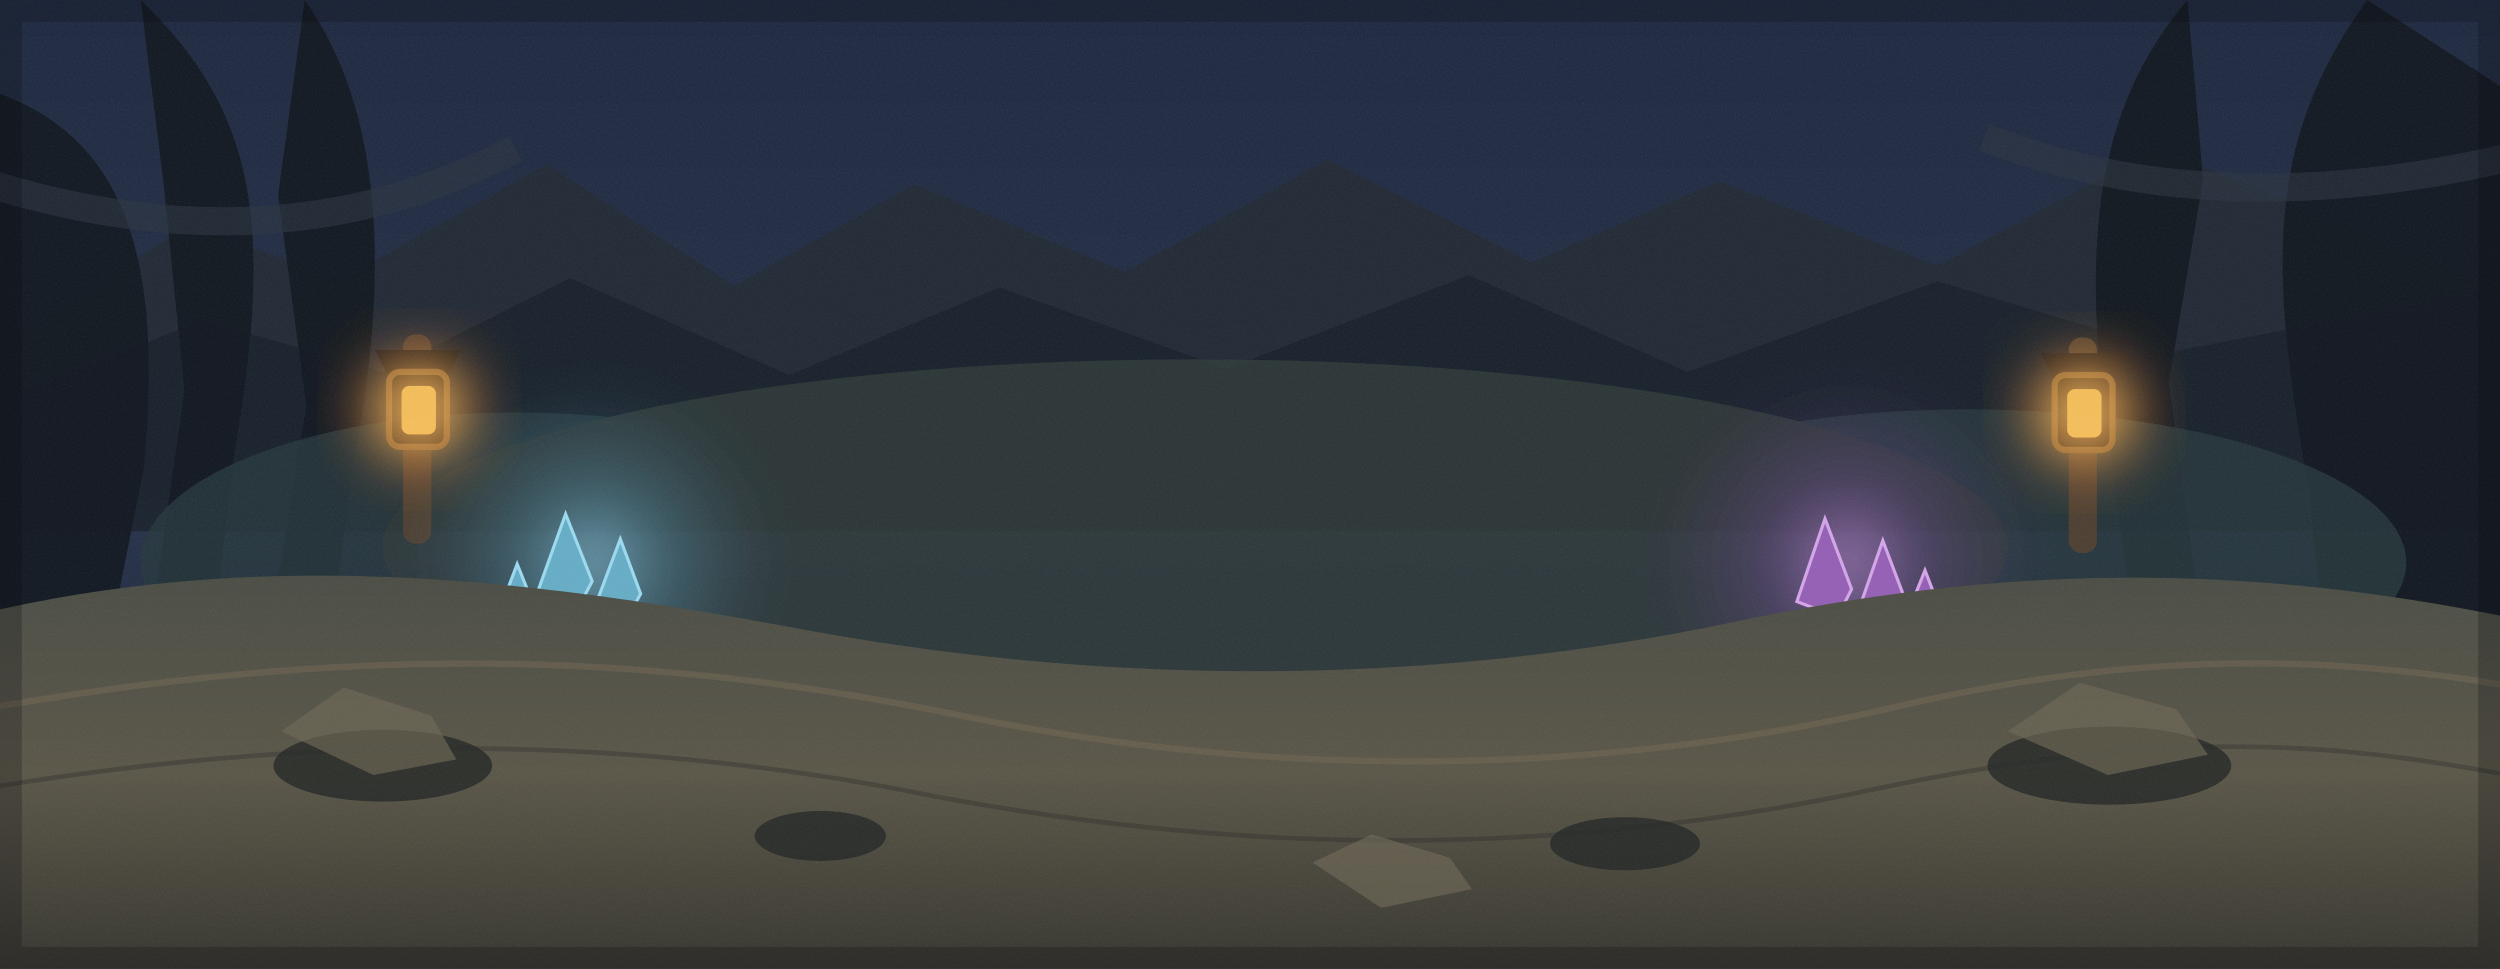
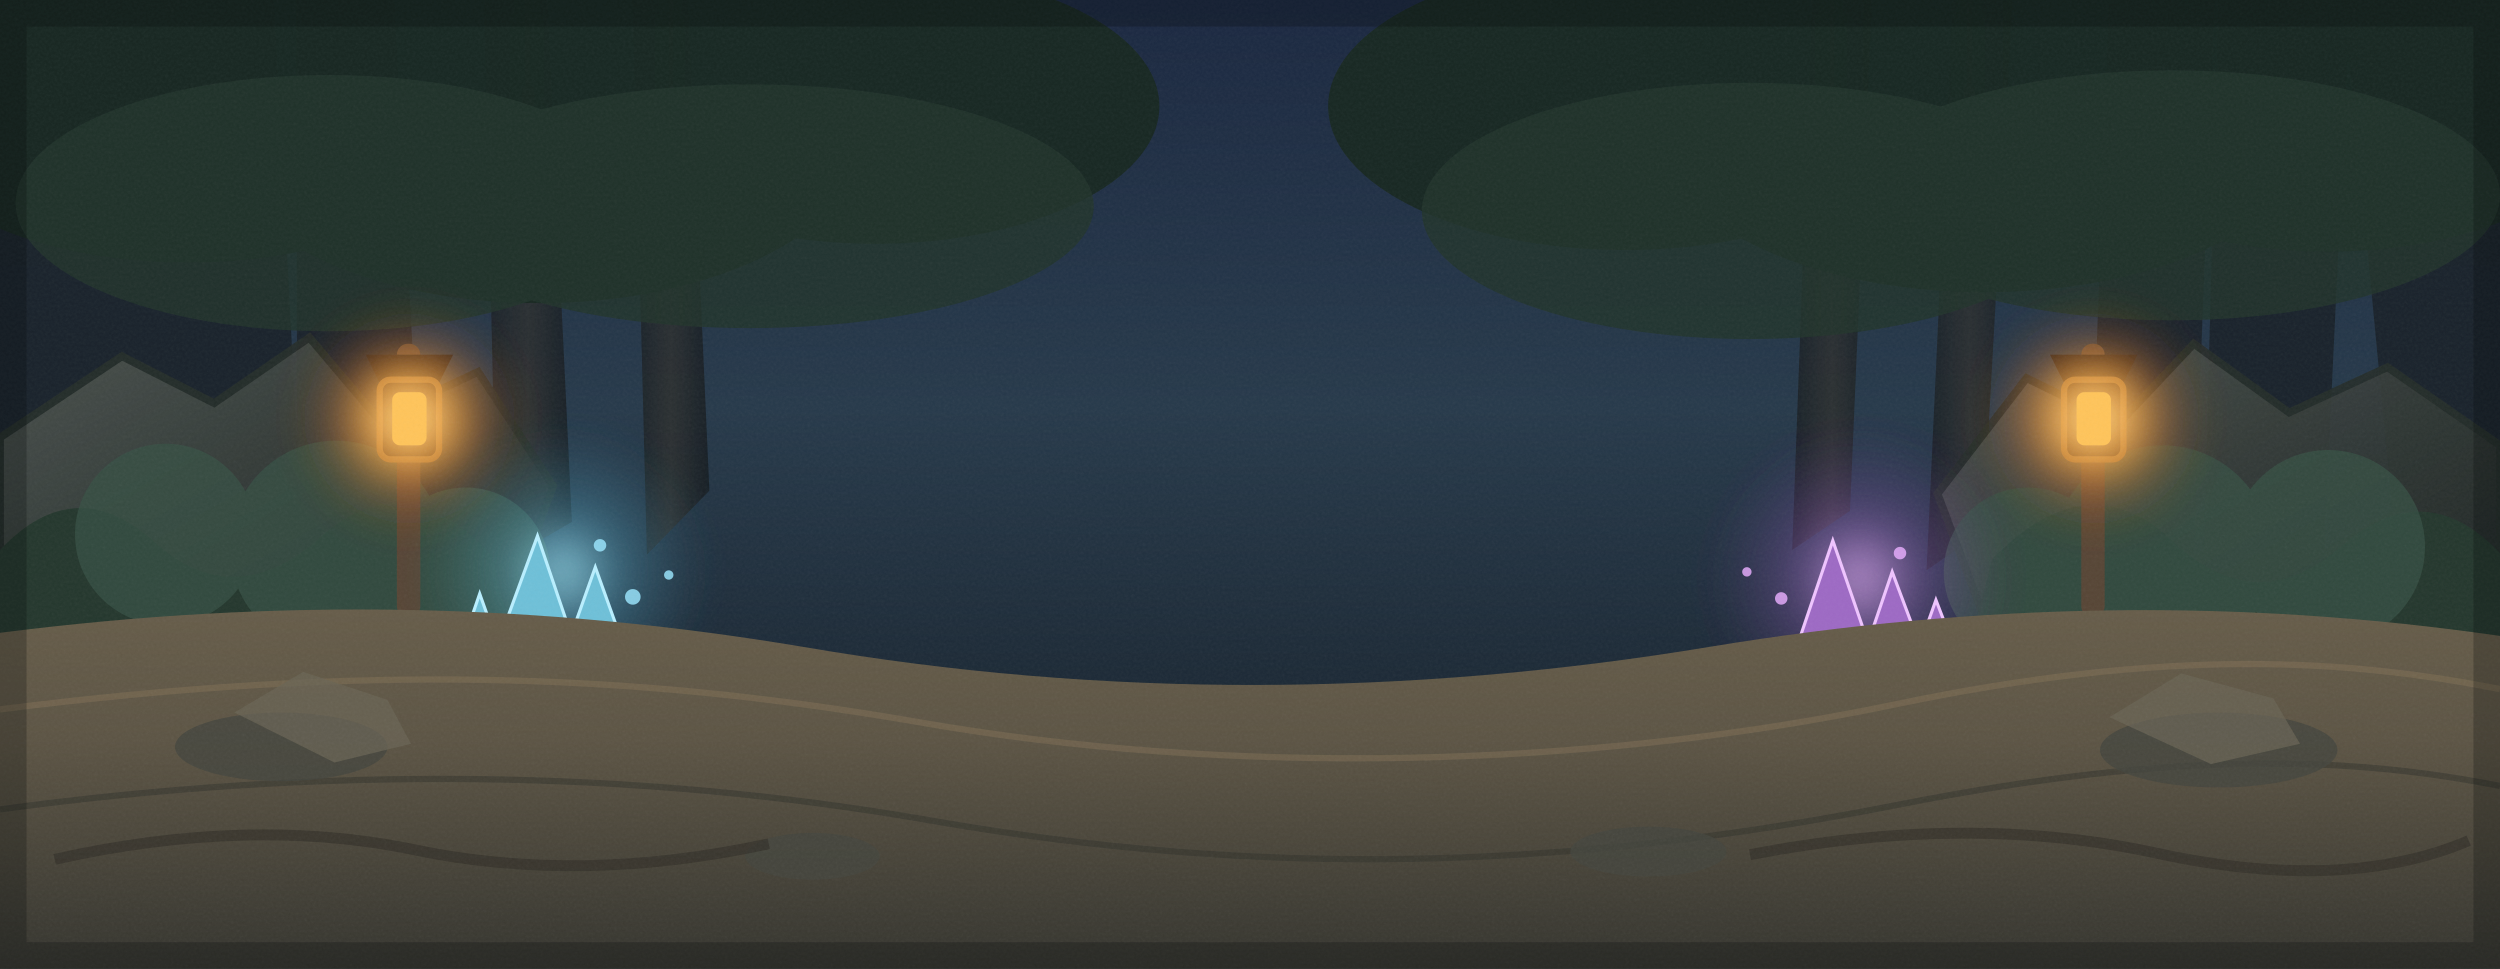
<svg xmlns="http://www.w3.org/2000/svg" viewBox="0 0 1600 620">
  <defs>
-     <linearGradient id="sky" x1="0" y1="0" x2="0" y2="1">
-       <stop stop-color="#1e2940" />
-       <stop offset=".55" stop-color="#263149" />
-       <stop offset="1" stop-color="#151b27" />
+     <linearGradient id="night" x1="0" y1="0" x2="0" y2="1">
+       <stop stop-color="#1a2740" />
+       <stop offset=".42" stop-color="#26394a" />
+       <stop offset="1" stop-color="#111820" />
    </linearGradient>
-     <linearGradient id="ground" x1="0" y1="0" x2="0" y2="1">
-       <stop stop-color="#4b4d45" />
-       <stop offset=".5" stop-color="#5a5648" />
-       <stop offset="1" stop-color="#37362f" />
+     <linearGradient id="soil" x1="0" y1="0" x2="0" y2="1">
+       <stop stop-color="#665c49" />
+       <stop offset=".36" stop-color="#5c5444" />
+       <stop offset="1" stop-color="#34342e" />
    </linearGradient>
-     <radialGradient id="lantern" cx=".5" cy=".5" r=".5">
-       <stop stop-color="#ffe6a1" />
-       <stop offset=".3" stop-color="#ffb84b" stop-opacity=".95" />
-       <stop offset=".7" stop-color="#cf6e2c" stop-opacity=".32" />
-       <stop offset="1" stop-color="#cf6e2c" stop-opacity="0" />
+     <linearGradient id="trunk" x1="0" y1="0" x2="1" y2="0">
+       <stop stop-color="#14191d" />
+       <stop offset=".5" stop-color="#2d2d2a" />
+       <stop offset="1" stop-color="#11161a" />
+     </linearGradient>
+     <linearGradient id="rock" x1="0" y1="0" x2="1" y2="1">
+       <stop stop-color="#4d5450" />
+       <stop offset=".55" stop-color="#303734" />
+       <stop offset="1" stop-color="#1d2423" />
+     </linearGradient>
+     <radialGradient id="warm">
+       <stop stop-color="#ffe7a4" />
+       <stop offset=".28" stop-color="#ffb449" stop-opacity=".96" />
+       <stop offset=".68" stop-color="#d06b2a" stop-opacity=".26" />
+       <stop offset="1" stop-color="#d06b2a" stop-opacity="0" />
    </radialGradient>
-     <radialGradient id="blueGlow">
-       <stop stop-color="#9fe3ff" stop-opacity=".72" />
-       <stop offset=".45" stop-color="#5eb5da" stop-opacity=".28" />
-       <stop offset="1" stop-color="#5eb5da" stop-opacity="0" />
+     <radialGradient id="cyan">
+       <stop stop-color="#a9f0ff" stop-opacity=".85" />
+       <stop offset=".4" stop-color="#58b7d6" stop-opacity=".34" />
+       <stop offset="1" stop-color="#4f9fbc" stop-opacity="0" />
    </radialGradient>
-     <radialGradient id="violetGlow">
-       <stop stop-color="#e2a2ff" stop-opacity=".68" />
-       <stop offset=".45" stop-color="#9450c8" stop-opacity=".25" />
-       <stop offset="1" stop-color="#9450c8" stop-opacity="0" />
+     <radialGradient id="violet">
+       <stop stop-color="#edb5ff" stop-opacity=".82" />
+       <stop offset=".42" stop-color="#a562cf" stop-opacity=".32" />
+       <stop offset="1" stop-color="#8748ad" stop-opacity="0" />
    </radialGradient>
-     <filter id="soft">
-       <feGaussianBlur stdDeviation="16" />
+     <filter id="blur12">
+       <feGaussianBlur stdDeviation="12" />
    </filter>
-     <filter id="tiny">
-       <feGaussianBlur stdDeviation="3" />
+     <filter id="blur5">
+       <feGaussianBlur stdDeviation="5" />
    </filter>
    <filter id="grain">
-       <feTurbulence baseFrequency=".82" numOctaves="3" seed="8" type="fractalNoise" result="noise" />
-       <feColorMatrix in="noise" type="saturate" values="0" result="gray" />
+       <feTurbulence type="fractalNoise" baseFrequency=".55" numOctaves="4" seed="12" result="n" />
+       <feColorMatrix in="n" type="saturate" values="0" />
      <feComponentTransfer>
-         <feFuncA type="table" tableValues="0 .13" />
+         <feFuncA type="table" tableValues="0 .11" />
      </feComponentTransfer>
    </filter>
  </defs>
-   <rect width="1600" height="620" fill="url(#sky)" />
-   <path d="M0 220 L120 145 220 178 350 105 470 183 585 118 720 174 850 102 980 168 1100 116 1240 170 1380 95 1600 182 1600 320 0 320Z" fill="#222a36" />
-   <path d="M0 255 L130 205 245 238 365 178 505 240 640 184 785 236 940 176 1080 238 1240 180 1390 225 1600 185 1600 340 0 340Z" fill="#18212b" opacity=".9" />
-   <g opacity=".96">
-     <g fill="#121820">
-       <path d="M0 60 C80 90 105 165 92 300 L70 410 0 430Z" />
-       <path d="M90 0 C165 72 175 145 150 290 L135 420 94 420 118 250 105 120Z" />
-       <path d="M195 0 C245 70 250 175 226 298 L210 420 170 420 196 260 178 125Z" />
-       <path d="M1400 0 C1340 70 1330 160 1352 300 L1368 420 1412 420 1388 245 1410 115Z" />
-       <path d="M1515 0 C1450 90 1452 170 1477 310 L1490 430 1600 435 1600 55Z" />
+   <rect width="1600" height="620" fill="url(#night)" />
+   <g opacity=".92">
+     <g fill="#182128">
+       <path d="M0 0 H105 L120 372 L58 430 H0Z" />
+       <path d="M92 0 H175 L194 356 L138 428 L105 390Z" />
+       <path d="M190 0 H252 L270 333 L228 405 L190 362Z" />
+       <path d="M1350 0 H1417 L1404 357 L1368 422 L1337 356Z" />
+       <path d="M1420 0 H1504 L1486 384 L1448 426 L1410 365Z" />
+       <path d="M1500 0 H1600 V430 L1536 379Z" />
    </g>
-     <g stroke="#2c3440" stroke-width="18" fill="none" opacity=".6">
-       <path d="M-30 110 Q170 180 330 95" />
-       <path d="M1270 88 Q1430 150 1640 92" />
+     <g fill="url(#trunk)" opacity=".8">
+       <path d="M310 0 H350 L366 334 L318 362Z" />
+       <path d="M405 0 H440 L454 314 L414 355Z" />
+       <path d="M1160 0 H1198 L1184 327 L1147 352Z" />
+       <path d="M1250 0 H1288 L1269 340 L1233 365Z" />
    </g>
  </g>
-   <g opacity=".82">
-     <ellipse cx="330" cy="360" rx="240" ry="96" fill="#26373d" />
-     <ellipse cx="1260" cy="360" rx="280" ry="98" fill="#27383d" />
-     <ellipse cx="765" cy="350" rx="520" ry="120" fill="#2f3b39" />
+   <g fill="#172620" opacity=".96">
+     <ellipse cx="120" cy="72" rx="190" ry="96" />
+     <ellipse cx="345" cy="84" rx="210" ry="110" />
+     <ellipse cx="560" cy="68" rx="182" ry="88" />
+     <ellipse cx="1040" cy="68" rx="190" ry="92" />
+     <ellipse cx="1270" cy="82" rx="210" ry="105" />
+     <ellipse cx="1490" cy="65" rx="185" ry="96" />
  </g>
-   <g opacity=".95">
-     <rect x="258" y="214" width="18" height="134" rx="8" fill="#4f4031" />
-     <rect x="1324" y="216" width="18" height="138" rx="8" fill="#4f4031" />
-     <path d="M240 224 H295 L286 242 H249Z" fill="#17181b" />
-     <path d="M1306 226 H1362 L1353 244 H1315Z" fill="#17181b" />
-     <rect x="249" y="238" width="37" height="48" rx="7" fill="#231b16" stroke="#7e5e35" stroke-width="4" />
-     <rect x="1315" y="240" width="37" height="48" rx="7" fill="#231b16" stroke="#7e5e35" stroke-width="4" />
-     <circle cx="268" cy="262" r="54" fill="url(#lantern)" filter="url(#soft)" />
-     <circle cx="1334" cy="264" r="54" fill="url(#lantern)" filter="url(#soft)" />
-     <rect x="257" y="247" width="22" height="31" rx="5" fill="#ffc55c" />
-     <rect x="1323" y="249" width="22" height="31" rx="5" fill="#ffc55c" />
+   <g fill="#21332b" opacity=".82">
+     <ellipse cx="210" cy="130" rx="200" ry="82" />
+     <ellipse cx="480" cy="132" rx="220" ry="78" />
+     <ellipse cx="1120" cy="135" rx="210" ry="82" />
+     <ellipse cx="1390" cy="125" rx="210" ry="80" />
  </g>
-   <g opacity=".92">
-     <circle cx="380" cy="360" r="110" fill="url(#blueGlow)" filter="url(#soft)" />
-     <circle cx="1182" cy="360" r="118" fill="url(#violetGlow)" filter="url(#soft)" />
-     <g fill="#6ab7d1" stroke="#a4e8ff" stroke-width="2">
-       <path d="M344 379 l18 -50 17 43 -10 19Z" />
-       <path d="M382 385 l15 -40 13 35 -8 15Z" />
-       <path d="M320 390 l11 -29 10 25 -5 10Z" />
+   <g fill="url(#rock)" stroke="#242c29" stroke-width="5" opacity=".92">
+     <path d="M0 280 L78 228 137 258 198 216 242 268 306 238 354 311 324 392 250 405 188 384 125 410 62 392 0 418Z" />
+     <path d="M1600 285 L1528 235 1465 264 1404 220 1356 271 1297 242 1240 316 1269 393 1347 410 1415 384 1474 414 1537 391 1600 422Z" />
+   </g>
+   <g fill="#24372d" opacity=".98">
+     <path d="M0 352 Q48 301 99 347 T205 344 T315 356 L334 434 H0Z" />
+     <path d="M1600 354 Q1552 303 1498 350 T1390 346 T1275 358 L1255 436 H1600Z" />
+   </g>
+   <g fill="#365044" opacity=".72">
+     <circle cx="106" cy="342" r="58" />
+     <circle cx="215" cy="350" r="68" />
+     <circle cx="298" cy="366" r="54" />
+     <circle cx="1490" cy="350" r="62" />
+     <circle cx="1384" cy="355" r="70" />
+     <circle cx="1298" cy="366" r="54" />
+   </g>
+   <g>
+     <rect x="254" y="220" width="15" height="175" rx="7" fill="#564535" />
+     <rect x="1332" y="220" width="15" height="175" rx="7" fill="#564535" />
+     <path d="M234 227 H290 L281 245 H243Z" fill="#191817" />
+     <path d="M1312 227 H1368 L1359 245 H1321Z" fill="#191817" />
+     <rect x="243" y="243" width="38" height="51" rx="7" fill="#251b15" stroke="#8d6938" stroke-width="4" />
+     <rect x="1321" y="243" width="38" height="51" rx="7" fill="#251b15" stroke="#8d6938" stroke-width="4" />
+     <circle cx="262" cy="268" r="74" fill="url(#warm)" filter="url(#blur12)" />
+     <circle cx="1340" cy="268" r="74" fill="url(#warm)" filter="url(#blur12)" />
+     <rect x="251" y="251" width="22" height="34" rx="5" fill="#ffc45a" />
+     <rect x="1329" y="251" width="22" height="34" rx="5" fill="#ffc45a" />
+   </g>
+   <g>
+     <circle cx="360" cy="366" r="92" fill="url(#cyan)" filter="url(#blur12)" />
+     <circle cx="1190" cy="370" r="96" fill="url(#violet)" filter="url(#blur12)" />
+     <g fill="#6ec0d8" stroke="#b9efff" stroke-width="2">
+       <path d="M322 403 l22 -60 18 53 -10 18Z" />
+       <path d="M365 408 l16 -45 14 39 -7 13Z" />
+       <path d="M296 412 l11 -32 10 28 -5 10Z" />
    </g>
-     <g fill="#9c63bf" stroke="#e3aff7" stroke-width="2">
-       <path d="M1150 385 l18 -53 17 45 -9 18Z" />
-       <path d="M1190 389 l15 -43 14 37 -8 14Z" />
-       <path d="M1220 395 l12 -30 10 26 -5 9Z" />
+     <g fill="#9d69c4" stroke="#efc4ff" stroke-width="2">
+       <path d="M1152 408 l21 -62 19 55 -10 17Z" />
+       <path d="M1195 413 l16 -47 15 40 -8 14Z" />
+       <path d="M1228 415 l11 -31 10 26 -5 10Z" />
+     </g>
+     <g fill="#9be7ff" opacity=".82">
+       <circle cx="405" cy="382" r="5" />
+       <circle cx="428" cy="368" r="3" />
+       <circle cx="384" cy="349" r="4" />
+     </g>
+     <g fill="#e9adff" opacity=".82">
+       <circle cx="1140" cy="383" r="4" />
+       <circle cx="1118" cy="366" r="3" />
+       <circle cx="1216" cy="354" r="4" />
    </g>
  </g>
-   <path d="M0 390 C180 350 350 372 520 404 C720 440 920 438 1110 398 C1280 362 1430 360 1600 394 L1600 620 L0 620Z" fill="url(#ground)" />
-   <path d="M0 452 C245 410 430 420 615 458 C810 498 1020 498 1215 452 C1370 416 1490 420 1600 438" fill="none" stroke="#736852" stroke-width="4" opacity=".5" />
-   <path d="M0 503 C215 468 415 472 600 510 C805 548 1000 548 1200 505 C1385 466 1490 475 1600 495" fill="none" stroke="#2a2b27" stroke-width="3" opacity=".38" />
-   <g fill="#232725" opacity=".8">
-     <ellipse cx="245" cy="490" rx="70" ry="23" />
-     <ellipse cx="1350" cy="490" rx="78" ry="25" />
-     <ellipse cx="525" cy="535" rx="42" ry="16" />
-     <ellipse cx="1040" cy="540" rx="48" ry="17" />
+   <path d="M0 405 C180 382 347 386 514 414 C706 447 901 446 1094 414 C1270 385 1434 383 1600 407 V620 H0Z" fill="url(#soil)" />
+   <path d="M0 454 C230 425 401 430 587 462 C786 497 1015 492 1212 451 C1389 414 1503 422 1600 441" fill="none" stroke="#8b775a" stroke-width="4" opacity=".38" />
+   <path d="M0 518 C207 490 405 492 595 525 C807 562 1002 557 1215 515 C1398 479 1508 485 1600 503" fill="none" stroke="#2c2e29" stroke-width="4" opacity=".45" />
+   <g fill="#44453d" opacity=".8">
+     <ellipse cx="180" cy="478" rx="68" ry="22" />
+     <ellipse cx="1420" cy="480" rx="76" ry="24" />
+     <ellipse cx="520" cy="548" rx="43" ry="15" />
+     <ellipse cx="1055" cy="545" rx="50" ry="16" />
  </g>
-   <g fill="#6d6755" opacity=".65">
-     <path d="M180 468 l40 -28 56 18 16 28 -53 10Z" />
-     <path d="M1285 468 l46 -31 62 17 20 29 -64 13Z" />
-     <path d="M840 552 l38 -18 50 15 14 20 -58 12Z" />
+   <g fill="#696454" opacity=".72">
+     <path d="M150 456 l44 -26 54 18 15 28 -49 12Z" />
+     <path d="M1350 459 l46 -28 59 16 17 29 -57 13Z" />
  </g>
-   <rect width="1600" height="620" filter="url(#grain)" opacity=".48" />
-   <rect width="1600" height="620" fill="none" stroke="#080a0d" stroke-width="28" opacity=".23" />
+   <g stroke="#302d26" stroke-width="7" fill="none" opacity=".62">
+     <path d="M35 550 Q160 522 266 544 T492 540" />
+     <path d="M1120 547 Q1260 520 1380 546 T1580 538" />
+   </g>
+   <rect width="1600" height="620" filter="url(#grain)" opacity=".5" />
+   <rect width="1600" height="620" fill="none" stroke="#05070a" stroke-width="34" opacity=".24" />
</svg>
